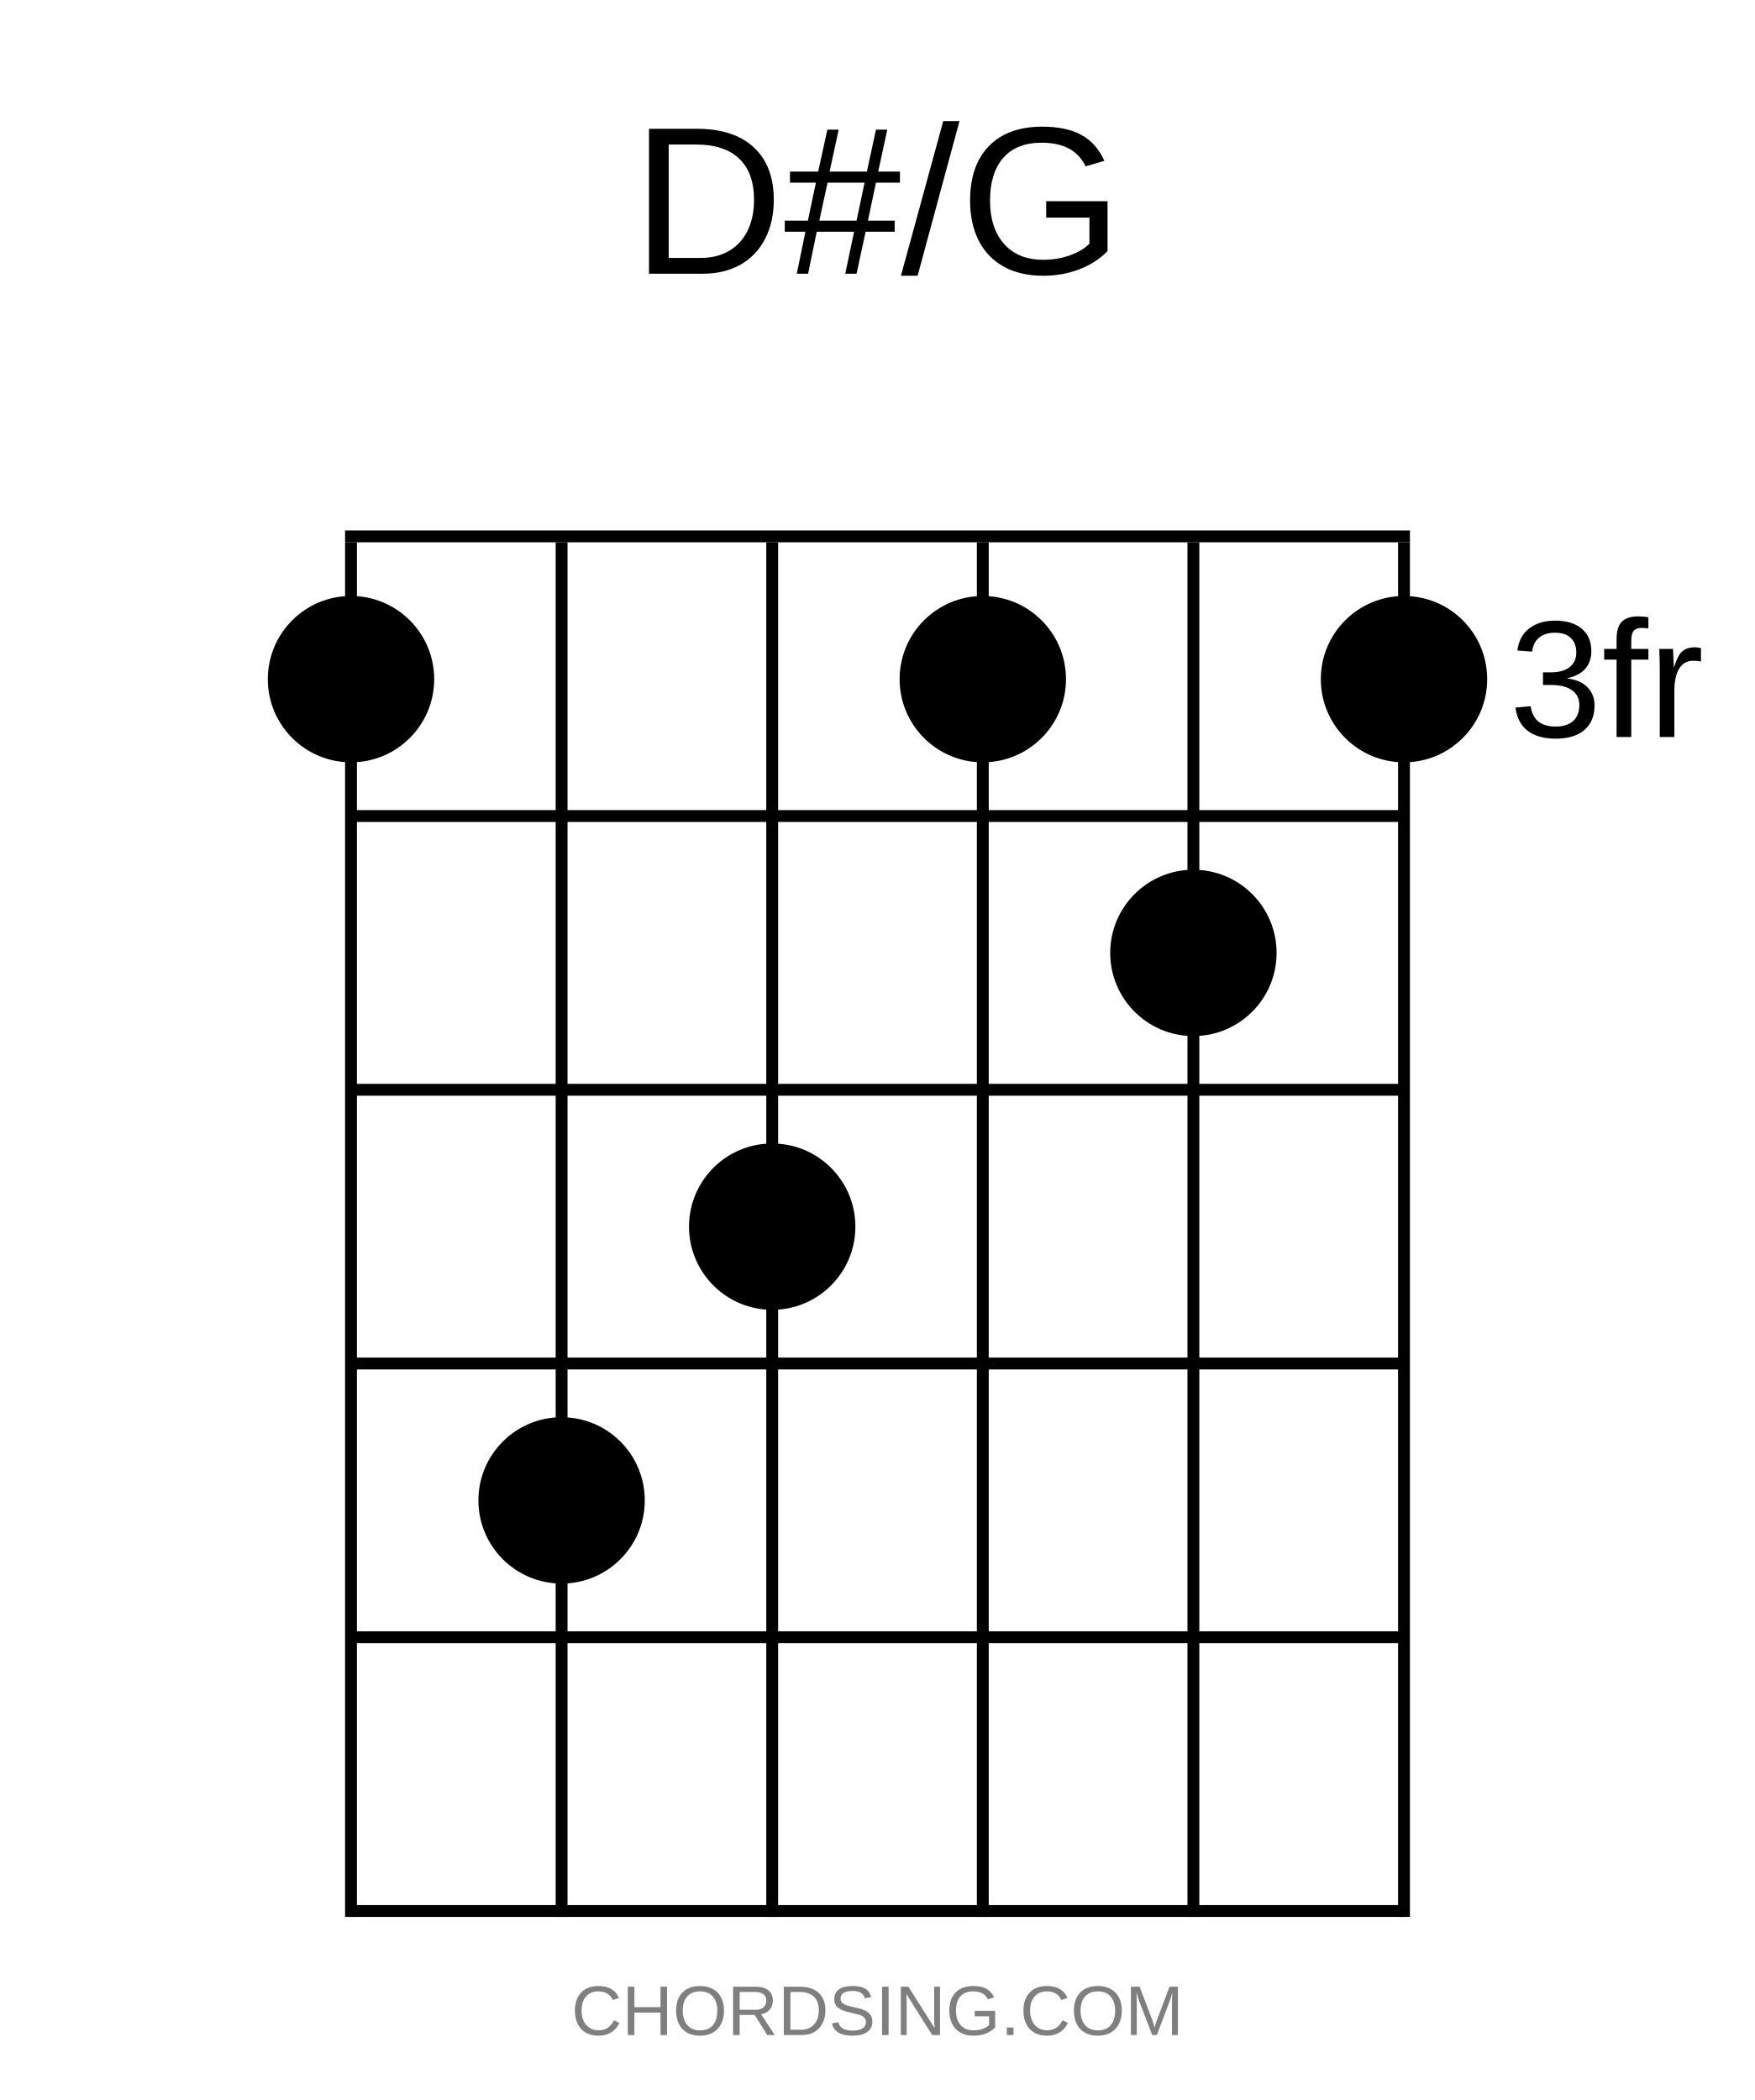
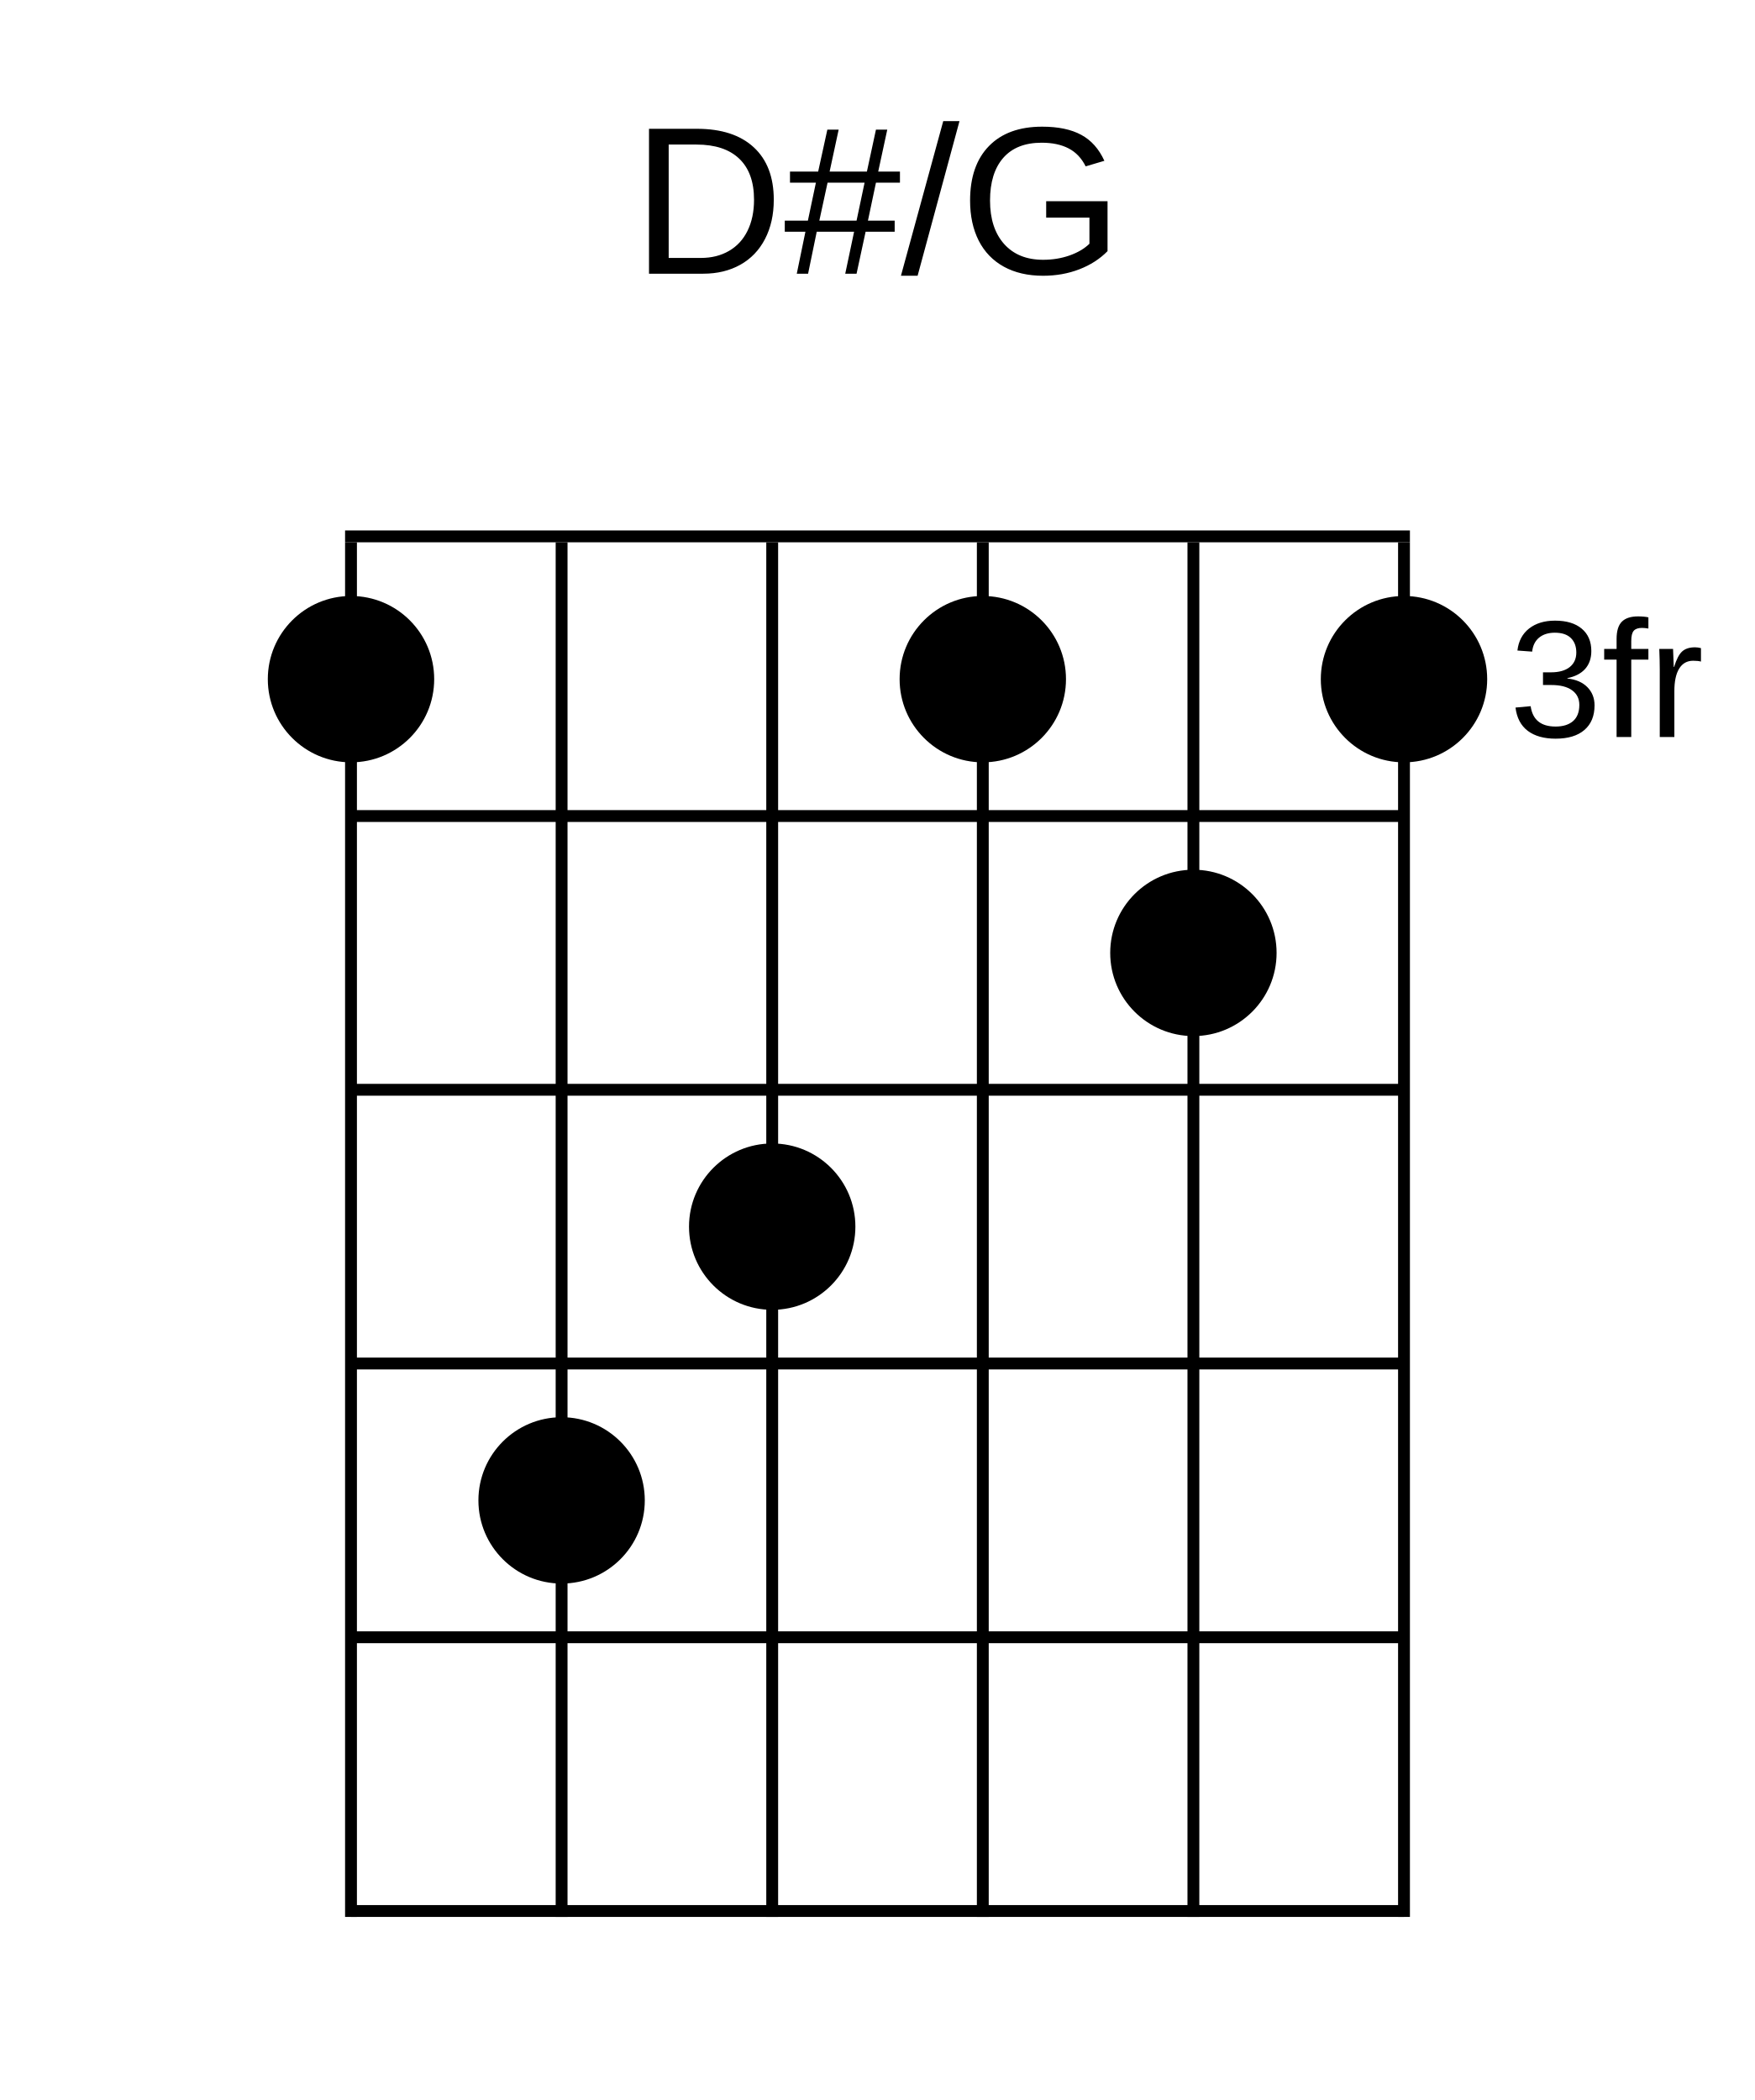
<svg xmlns="http://www.w3.org/2000/svg" version="1.1" preserveAspectRatio="xMidYMid meet" viewBox="0 0 400 478.698">
  <rect width="100%" height="100%" fill="rgba(255, 255, 255, 1)" />
  <text x="200" y="-0.011" font-family="Arial, &quot;Helvetica Neue&quot;, Helvetica, sans-serif" font-size="48" text-anchor="middle" fill="#000000" class="title">
    <tspan dy="62.4" x="200">D#/G</tspan>
  </text>
  <line x1="78.65" y1="122.266" x2="321.35" y2="122.266" stroke-width="2.7" stroke="#000000" />
  <text x="343.96" y="118.605" font-family="Arial, &quot;Helvetica Neue&quot;, Helvetica, sans-serif" font-size="38" text-anchor="left" fill="#000000" class="fret-position">
    <tspan dy="49.4" x="343.96">3fr</tspan>
  </text>
  <line x1="80" y1="186.016" x2="320" y2="186.016" stroke-width="2.7" stroke="#000000" />
  <line x1="80" y1="248.416" x2="320" y2="248.416" stroke-width="2.7" stroke="#000000" />
  <line x1="80" y1="310.816" x2="320" y2="310.816" stroke-width="2.7" stroke="#000000" />
  <line x1="80" y1="373.216" x2="320" y2="373.216" stroke-width="2.7" stroke="#000000" />
  <line x1="80" y1="435.616" x2="320" y2="435.616" stroke-width="2.7" stroke="#000000" />
  <line x1="80" y1="123.616" x2="80" y2="436.966" stroke-width="2.7" stroke="#000000" />
  <line x1="128" y1="123.616" x2="128" y2="436.966" stroke-width="2.7" stroke="#000000" />
  <line x1="176" y1="123.616" x2="176" y2="436.966" stroke-width="2.7" stroke="#000000" />
  <line x1="224" y1="123.616" x2="224" y2="436.966" stroke-width="2.7" stroke="#000000" />
  <line x1="272" y1="123.616" x2="272" y2="436.966" stroke-width="2.7" stroke="#000000" />
  <line x1="320" y1="123.616" x2="320" y2="436.966" stroke-width="2.7" stroke="#000000" />
  <circle r="18.96" cx="80" cy="154.816" fill="#000000" stroke-width="0" stroke="#000000" class="finger finger-string-0 finger-fret-0 finger-string-0-fret-0 finger-circle" />
  <circle r="18.96" cx="224" cy="154.816" fill="#000000" stroke-width="0" stroke="#000000" class="finger finger-string-3 finger-fret-0 finger-string-3-fret-0 finger-circle" />
  <circle r="18.96" cx="320" cy="154.816" fill="#000000" stroke-width="0" stroke="#000000" class="finger finger-string-5 finger-fret-0 finger-string-5-fret-0 finger-circle" />
  <circle r="18.96" cx="272" cy="217.216" fill="#000000" stroke-width="0" stroke="#000000" class="finger finger-string-4 finger-fret-1 finger-string-4-fret-1 finger-circle" />
  <circle r="18.96" cx="176" cy="279.616" fill="#000000" stroke-width="0" stroke="#000000" class="finger finger-string-2 finger-fret-2 finger-string-2-fret-2 finger-circle" />
  <circle r="18.96" cx="128" cy="342.016" fill="#000000" stroke-width="0" stroke="#000000" class="finger finger-string-1 finger-fret-3 finger-string-1-fret-3 finger-circle" />
  <text x="80" y="448.096" font-family="Arial, &quot;Helvetica Neue&quot;, Helvetica, sans-serif" font-size="28" text-anchor="middle" dominant-baseline="central" fill="#000000" class="tuning tuning-0" />
  <text x="128" y="448.096" font-family="Arial, &quot;Helvetica Neue&quot;, Helvetica, sans-serif" font-size="28" text-anchor="middle" dominant-baseline="central" fill="#000000" class="tuning tuning-1" />
  <text x="176" y="448.096" font-family="Arial, &quot;Helvetica Neue&quot;, Helvetica, sans-serif" font-size="28" text-anchor="middle" dominant-baseline="central" fill="#000000" class="tuning tuning-2" />
  <text x="224" y="448.096" font-family="Arial, &quot;Helvetica Neue&quot;, Helvetica, sans-serif" font-size="28" text-anchor="middle" dominant-baseline="central" fill="#000000" class="tuning tuning-3" />
  <text x="272" y="448.096" font-family="Arial, &quot;Helvetica Neue&quot;, Helvetica, sans-serif" font-size="28" text-anchor="middle" dominant-baseline="central" fill="#000000" class="tuning tuning-4" />
  <text x="320" y="448.096" font-family="Arial, &quot;Helvetica Neue&quot;, Helvetica, sans-serif" font-size="28" text-anchor="middle" dominant-baseline="central" fill="#000000" class="tuning tuning-5" />
  <text x="200" y="443.085" font-family="Arial, &quot;Helvetica Neue&quot;, Helvetica, sans-serif" font-size="16" text-anchor="middle" fill="rgba(0, 0, 0, 0.5)" class="watermark">
-     <tspan dy="20.8" x="200">CHORDSING.COM</tspan>
+     <tspan dy="20.8" x="200" />
  </text>
  <circle r="0" cx="0" cy="0" fill="none" stroke-width="0" stroke="transparent" class="top-left" />
  <circle r="0" cx="400" cy="0" fill="none" stroke-width="0" stroke="transparent" class="top-right" />
</svg>
